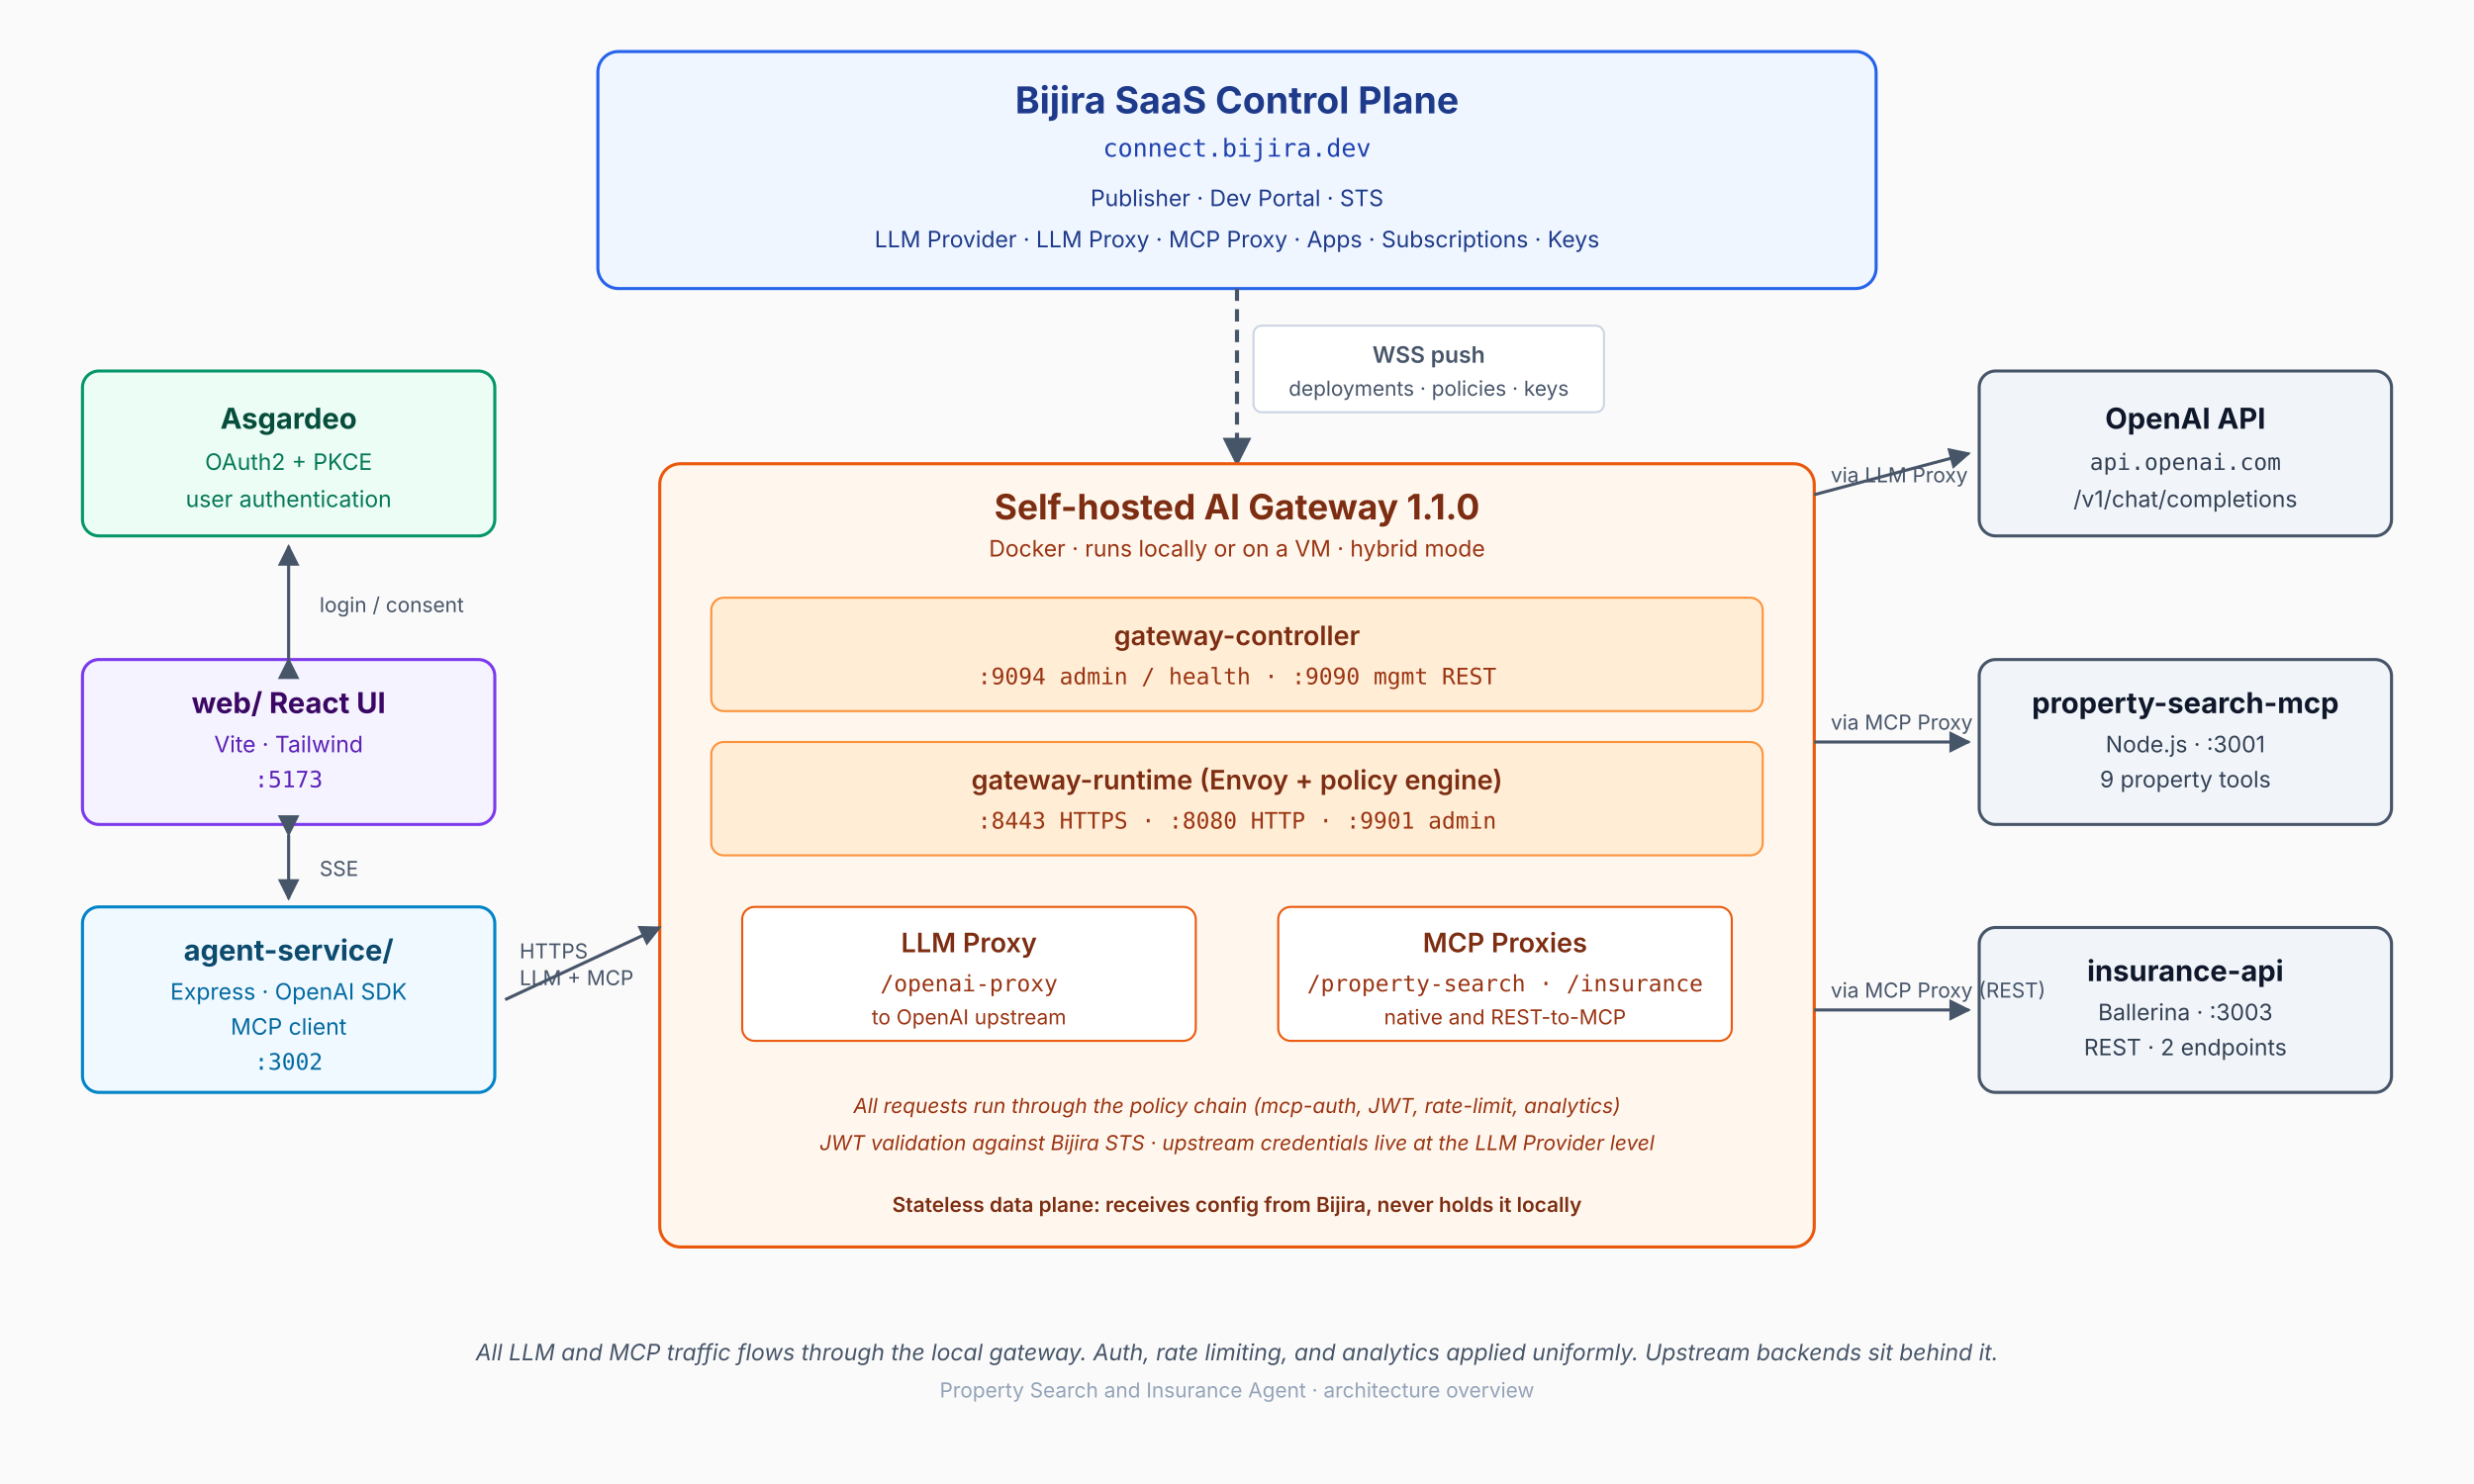
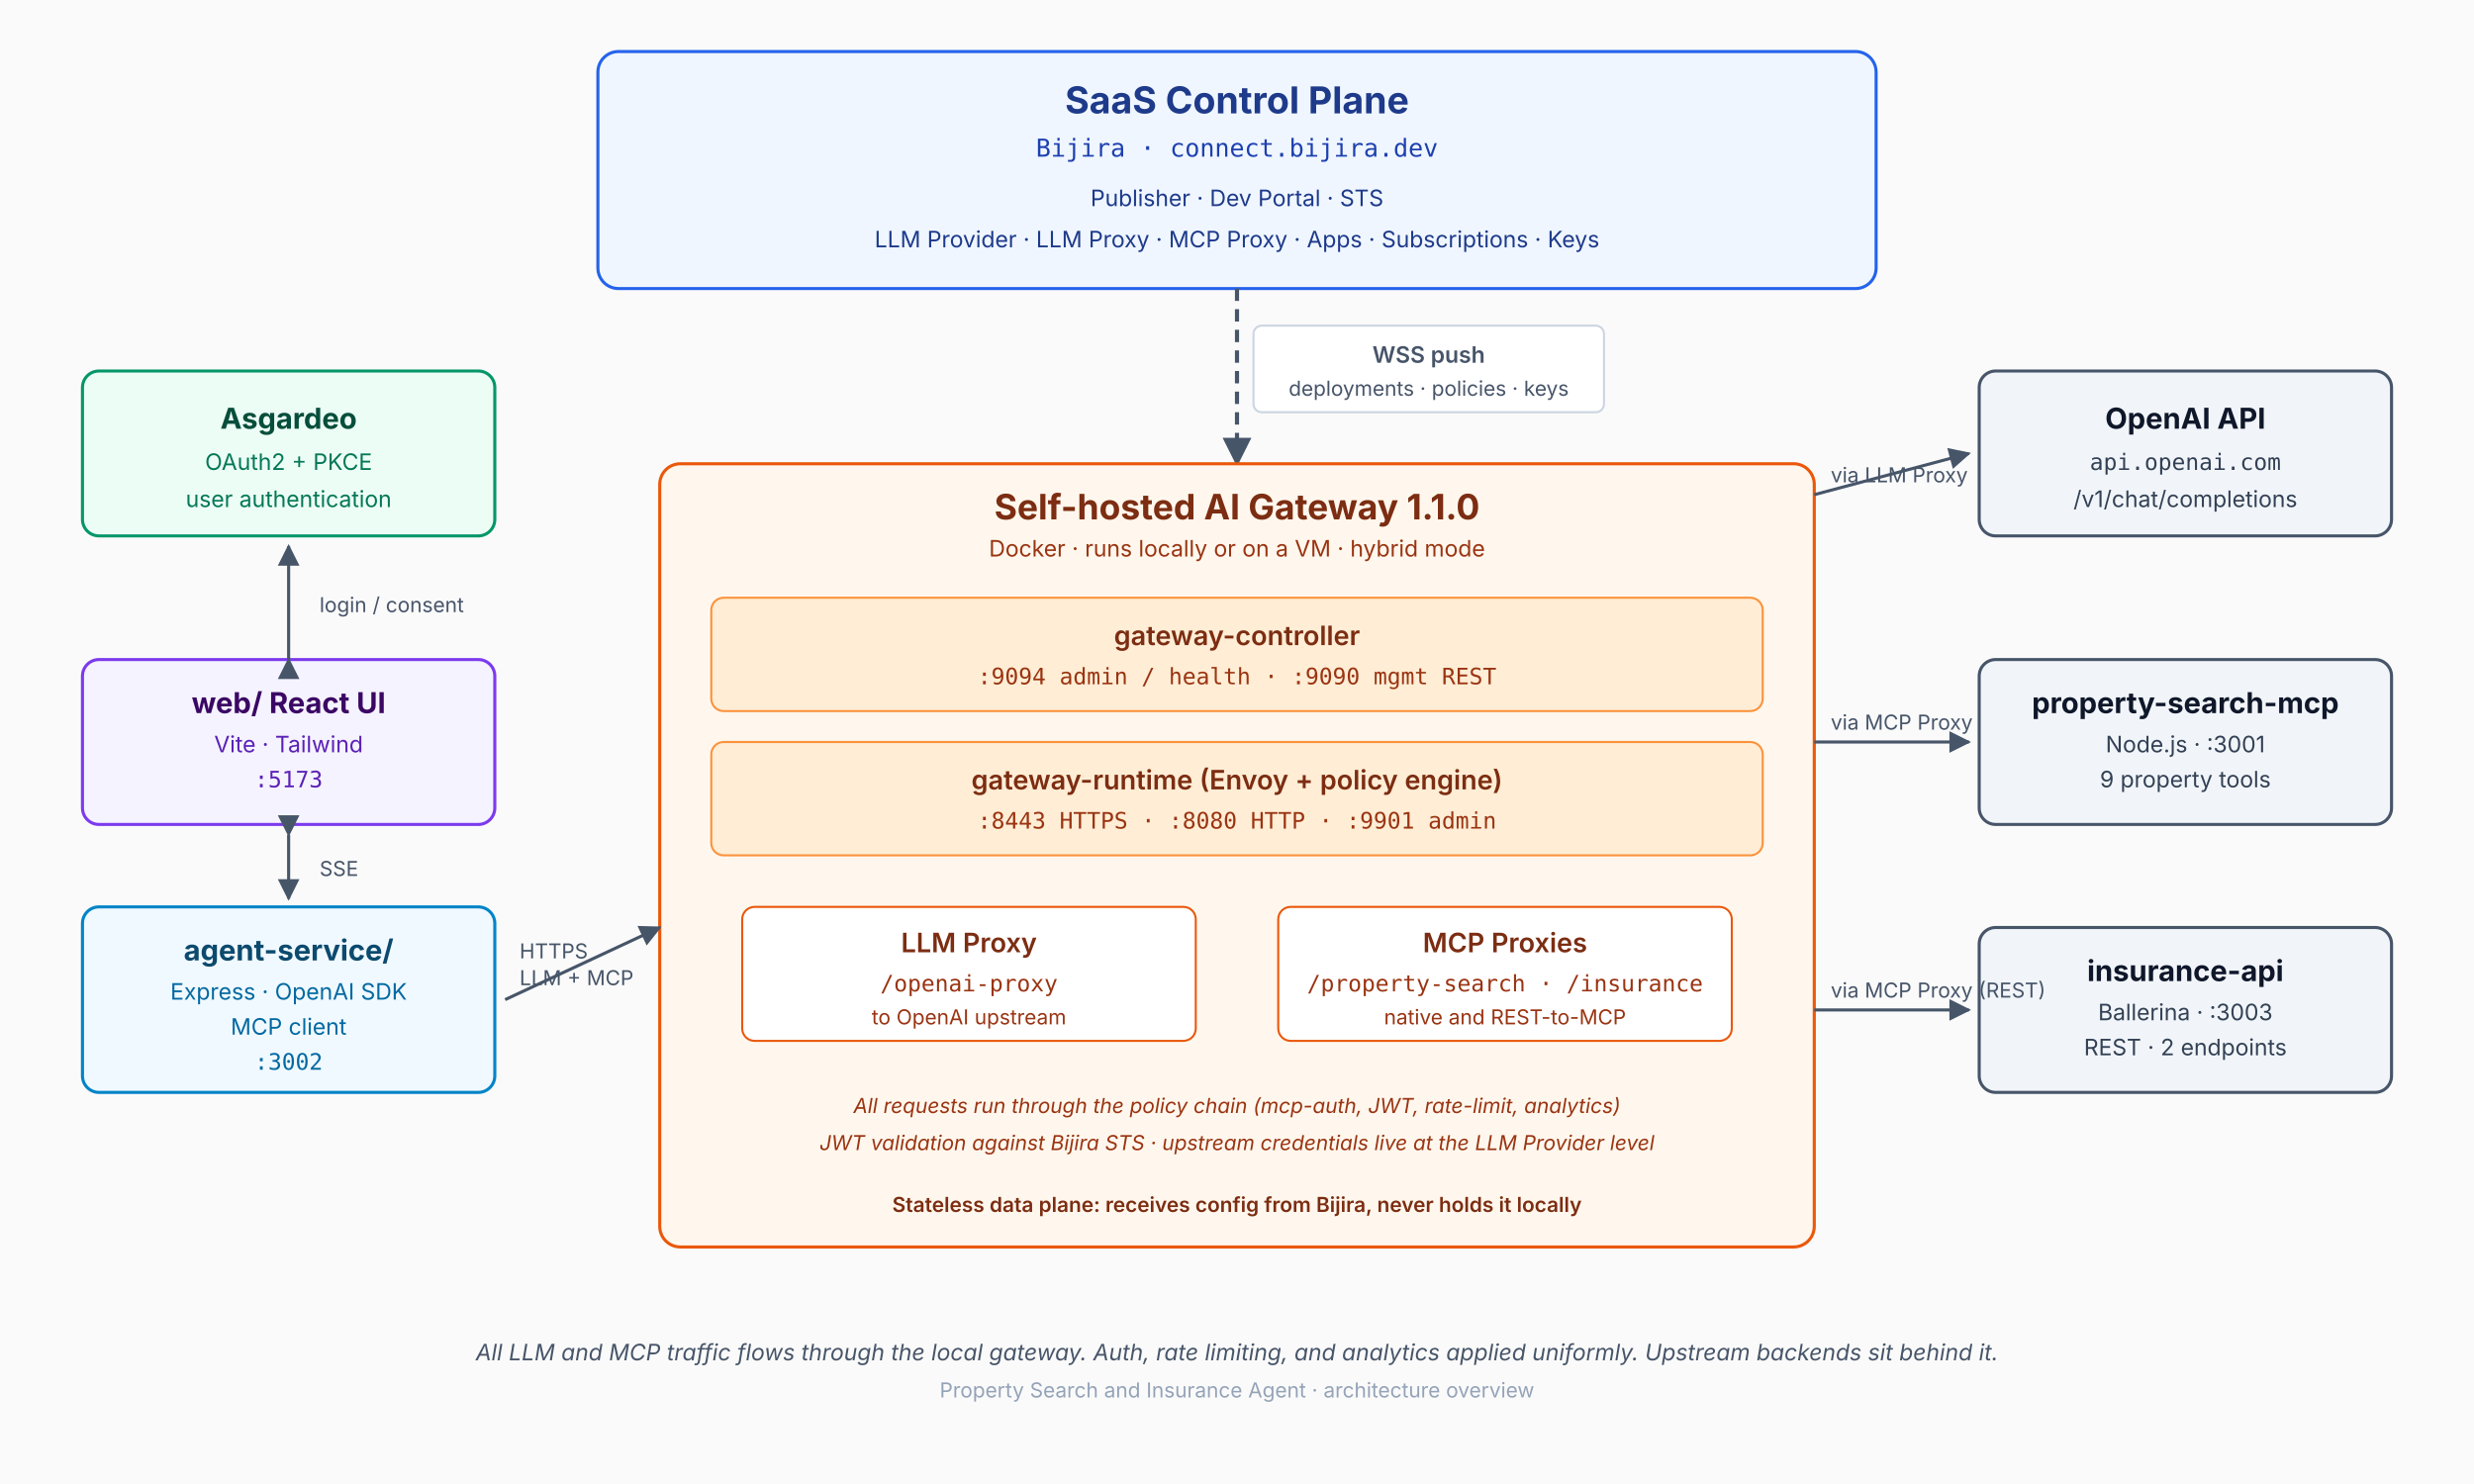
<svg xmlns="http://www.w3.org/2000/svg" viewBox="0 0 1200 720" font-family="-apple-system, BlinkMacSystemFont, 'Segoe UI', system-ui, sans-serif">
  <rect width="1200" height="720" fill="#FAFAFA" />
  <defs>
    <marker id="arr" viewBox="0 0 10 10" refX="9" refY="5" markerWidth="7" markerHeight="7" orient="auto">
      <path d="M0,0 L10,5 L0,10 Z" fill="#475569" />
    </marker>
    <marker id="arr-rev" viewBox="0 0 10 10" refX="1" refY="5" markerWidth="7" markerHeight="7" orient="auto-start-reverse">
      <path d="M10,0 L0,5 L10,10 Z" fill="#475569" />
    </marker>
  </defs>
  <rect x="290" y="25" width="620" height="115" rx="10" fill="#EFF6FF" stroke="#2563EB" stroke-width="1.5" />
-   <text x="600" y="55" text-anchor="middle" font-size="18" font-weight="700" fill="#1E3A8A">Bijira SaaS Control Plane</text>
-   <text x="600" y="76" text-anchor="middle" font-size="12" fill="#1E40AF" font-family="Menlo, monospace">connect.bijira.dev</text>
+   <text x="600" y="55" text-anchor="middle" font-size="18" font-weight="700" fill="#1E3A8A">SaaS Control Plane</text>
+   <text x="600" y="76" text-anchor="middle" font-size="12" fill="#1E40AF" font-family="Menlo, monospace">Bijira · connect.bijira.dev</text>
  <text x="600" y="100" text-anchor="middle" font-size="11" fill="#1E3A8A">Publisher · Dev Portal · STS</text>
  <text x="600" y="120" text-anchor="middle" font-size="11" fill="#1E3A8A">LLM Provider · LLM Proxy · MCP Proxy · Apps · Subscriptions · Keys</text>
  <line x1="600" y1="140" x2="600" y2="225" stroke="#475569" stroke-width="2" stroke-dasharray="6 4" marker-end="url(#arr)" />
  <rect x="608" y="158" width="170" height="42" rx="4" fill="#FFFFFF" stroke="#CBD5E1" stroke-width="1" />
  <text x="693" y="176" text-anchor="middle" font-size="11" fill="#475569" font-weight="600">WSS push</text>
  <text x="693" y="192" text-anchor="middle" font-size="10" fill="#475569">deployments · policies · keys</text>
  <rect x="320" y="225" width="560" height="380" rx="10" fill="#FFF7ED" stroke="#EA580C" stroke-width="1.5" />
  <text x="600" y="252" text-anchor="middle" font-size="17" font-weight="700" fill="#7C2D12">Self-hosted AI Gateway 1.1.0</text>
  <text x="600" y="270" text-anchor="middle" font-size="11" fill="#9A3412">Docker · runs locally or on a VM · hybrid mode</text>
  <rect x="345" y="290" width="510" height="55" rx="6" fill="#FFEDD5" stroke="#FB923C" stroke-width="1" />
  <text x="600" y="313" text-anchor="middle" font-size="13" font-weight="600" fill="#7C2D12">gateway-controller</text>
  <text x="600" y="332" text-anchor="middle" font-size="11" fill="#9A3412" font-family="Menlo, monospace">:9094 admin / health · :9090 mgmt REST</text>
  <rect x="345" y="360" width="510" height="55" rx="6" fill="#FFEDD5" stroke="#FB923C" stroke-width="1" />
  <text x="600" y="383" text-anchor="middle" font-size="13" font-weight="600" fill="#7C2D12">gateway-runtime (Envoy + policy engine)</text>
  <text x="600" y="402" text-anchor="middle" font-size="11" fill="#9A3412" font-family="Menlo, monospace">:8443 HTTPS · :8080 HTTP · :9901 admin</text>
  <rect x="360" y="440" width="220" height="65" rx="6" fill="#FFFFFF" stroke="#EA580C" stroke-width="1" />
  <text x="470" y="462" text-anchor="middle" font-size="13" font-weight="600" fill="#7C2D12">LLM Proxy</text>
  <text x="470" y="481" text-anchor="middle" font-size="11" fill="#9A3412" font-family="Menlo, monospace">/openai-proxy</text>
  <text x="470" y="497" text-anchor="middle" font-size="10" fill="#9A3412">to OpenAI upstream</text>
  <rect x="620" y="440" width="220" height="65" rx="6" fill="#FFFFFF" stroke="#EA580C" stroke-width="1" />
  <text x="730" y="462" text-anchor="middle" font-size="13" font-weight="600" fill="#7C2D12">MCP Proxies</text>
  <text x="730" y="481" text-anchor="middle" font-size="11" fill="#9A3412" font-family="Menlo, monospace">/property-search · /insurance</text>
  <text x="730" y="497" text-anchor="middle" font-size="10" fill="#9A3412">native and REST-to-MCP</text>
  <text x="600" y="540" text-anchor="middle" font-size="10" fill="#9A3412" font-style="italic">All requests run through the policy chain (mcp-auth, JWT, rate-limit, analytics)</text>
  <text x="600" y="558" text-anchor="middle" font-size="10" fill="#9A3412" font-style="italic">JWT validation against Bijira STS · upstream credentials live at the LLM Provider level</text>
  <text x="600" y="588" text-anchor="middle" font-size="10" fill="#7C2D12" font-weight="600">Stateless data plane: receives config from Bijira, never holds it locally</text>
  <rect x="40" y="180" width="200" height="80" rx="8" fill="#ECFDF5" stroke="#059669" stroke-width="1.5" />
  <text x="140" y="208" text-anchor="middle" font-size="14" font-weight="700" fill="#064E3B">Asgardeo</text>
  <text x="140" y="228" text-anchor="middle" font-size="11" fill="#047857">OAuth2 + PKCE</text>
  <text x="140" y="246" text-anchor="middle" font-size="11" fill="#047857">user authentication</text>
  <rect x="40" y="320" width="200" height="80" rx="8" fill="#F5F3FF" stroke="#7C3AED" stroke-width="1.5" />
  <text x="140" y="346" text-anchor="middle" font-size="14" font-weight="700" fill="#3B0764">web/ React UI</text>
  <text x="140" y="365" text-anchor="middle" font-size="11" fill="#5B21B6">Vite · Tailwind</text>
  <text x="140" y="382" text-anchor="middle" font-size="11" fill="#5B21B6" font-family="Menlo, monospace">:5173</text>
  <rect x="40" y="440" width="200" height="90" rx="8" fill="#F0F9FF" stroke="#0284C7" stroke-width="1.5" />
  <text x="140" y="466" text-anchor="middle" font-size="14" font-weight="700" fill="#0C4A6E">agent-service/</text>
  <text x="140" y="485" text-anchor="middle" font-size="11" fill="#0369A1">Express · OpenAI SDK</text>
  <text x="140" y="502" text-anchor="middle" font-size="11" fill="#0369A1">MCP client</text>
  <text x="140" y="519" text-anchor="middle" font-size="11" fill="#0369A1" font-family="Menlo, monospace">:3002</text>
  <line x1="140" y1="320" x2="140" y2="265" stroke="#475569" stroke-width="1.5" marker-end="url(#arr)" marker-start="url(#arr-rev)" />
  <text x="155" y="297" font-size="10" fill="#475569">login / consent</text>
  <line x1="140" y1="405" x2="140" y2="436" stroke="#475569" stroke-width="1.5" marker-end="url(#arr)" marker-start="url(#arr-rev)" />
  <text x="155" y="425" font-size="10" fill="#475569">SSE</text>
  <line x1="245" y1="485" x2="320" y2="450" stroke="#475569" stroke-width="1.5" marker-end="url(#arr)" />
  <text x="252" y="465" font-size="10" fill="#475569">HTTPS</text>
  <text x="252" y="478" font-size="10" fill="#475569">LLM + MCP</text>
  <rect x="960" y="180" width="200" height="80" rx="8" fill="#F1F5F9" stroke="#475569" stroke-width="1.5" />
  <text x="1060" y="208" text-anchor="middle" font-size="14" font-weight="700" fill="#0F172A">OpenAI API</text>
  <text x="1060" y="228" text-anchor="middle" font-size="11" fill="#334155" font-family="Menlo, monospace">api.openai.com</text>
  <text x="1060" y="246" text-anchor="middle" font-size="11" fill="#334155">/v1/chat/completions</text>
  <rect x="960" y="320" width="200" height="80" rx="8" fill="#F1F5F9" stroke="#475569" stroke-width="1.5" />
  <text x="1060" y="346" text-anchor="middle" font-size="14" font-weight="700" fill="#0F172A">property-search-mcp</text>
  <text x="1060" y="365" text-anchor="middle" font-size="11" fill="#334155">Node.js · :3001</text>
  <text x="1060" y="382" text-anchor="middle" font-size="11" fill="#334155">9 property tools</text>
  <rect x="960" y="450" width="200" height="80" rx="8" fill="#F1F5F9" stroke="#475569" stroke-width="1.5" />
  <text x="1060" y="476" text-anchor="middle" font-size="14" font-weight="700" fill="#0F172A">insurance-api</text>
  <text x="1060" y="495" text-anchor="middle" font-size="11" fill="#334155">Ballerina · :3003</text>
  <text x="1060" y="512" text-anchor="middle" font-size="11" fill="#334155">REST · 2 endpoints</text>
  <line x1="880" y1="240" x2="955" y2="220" stroke="#475569" stroke-width="1.5" marker-end="url(#arr)" />
  <text x="888" y="234" font-size="10" fill="#475569">via LLM Proxy</text>
  <line x1="880" y1="360" x2="955" y2="360" stroke="#475569" stroke-width="1.5" marker-end="url(#arr)" />
  <text x="888" y="354" font-size="10" fill="#475569">via MCP Proxy</text>
  <line x1="880" y1="490" x2="955" y2="490" stroke="#475569" stroke-width="1.5" marker-end="url(#arr)" />
  <text x="888" y="484" font-size="10" fill="#475569">via MCP Proxy (REST)</text>
  <text x="600" y="660" text-anchor="middle" font-size="11" fill="#475569" font-style="italic">All LLM and MCP traffic flows through the local gateway. Auth, rate limiting, and analytics applied uniformly. Upstream backends sit behind it.</text>
  <text x="600" y="678" text-anchor="middle" font-size="10" fill="#94A3B8">Property Search and Insurance Agent · architecture overview</text>
</svg>
